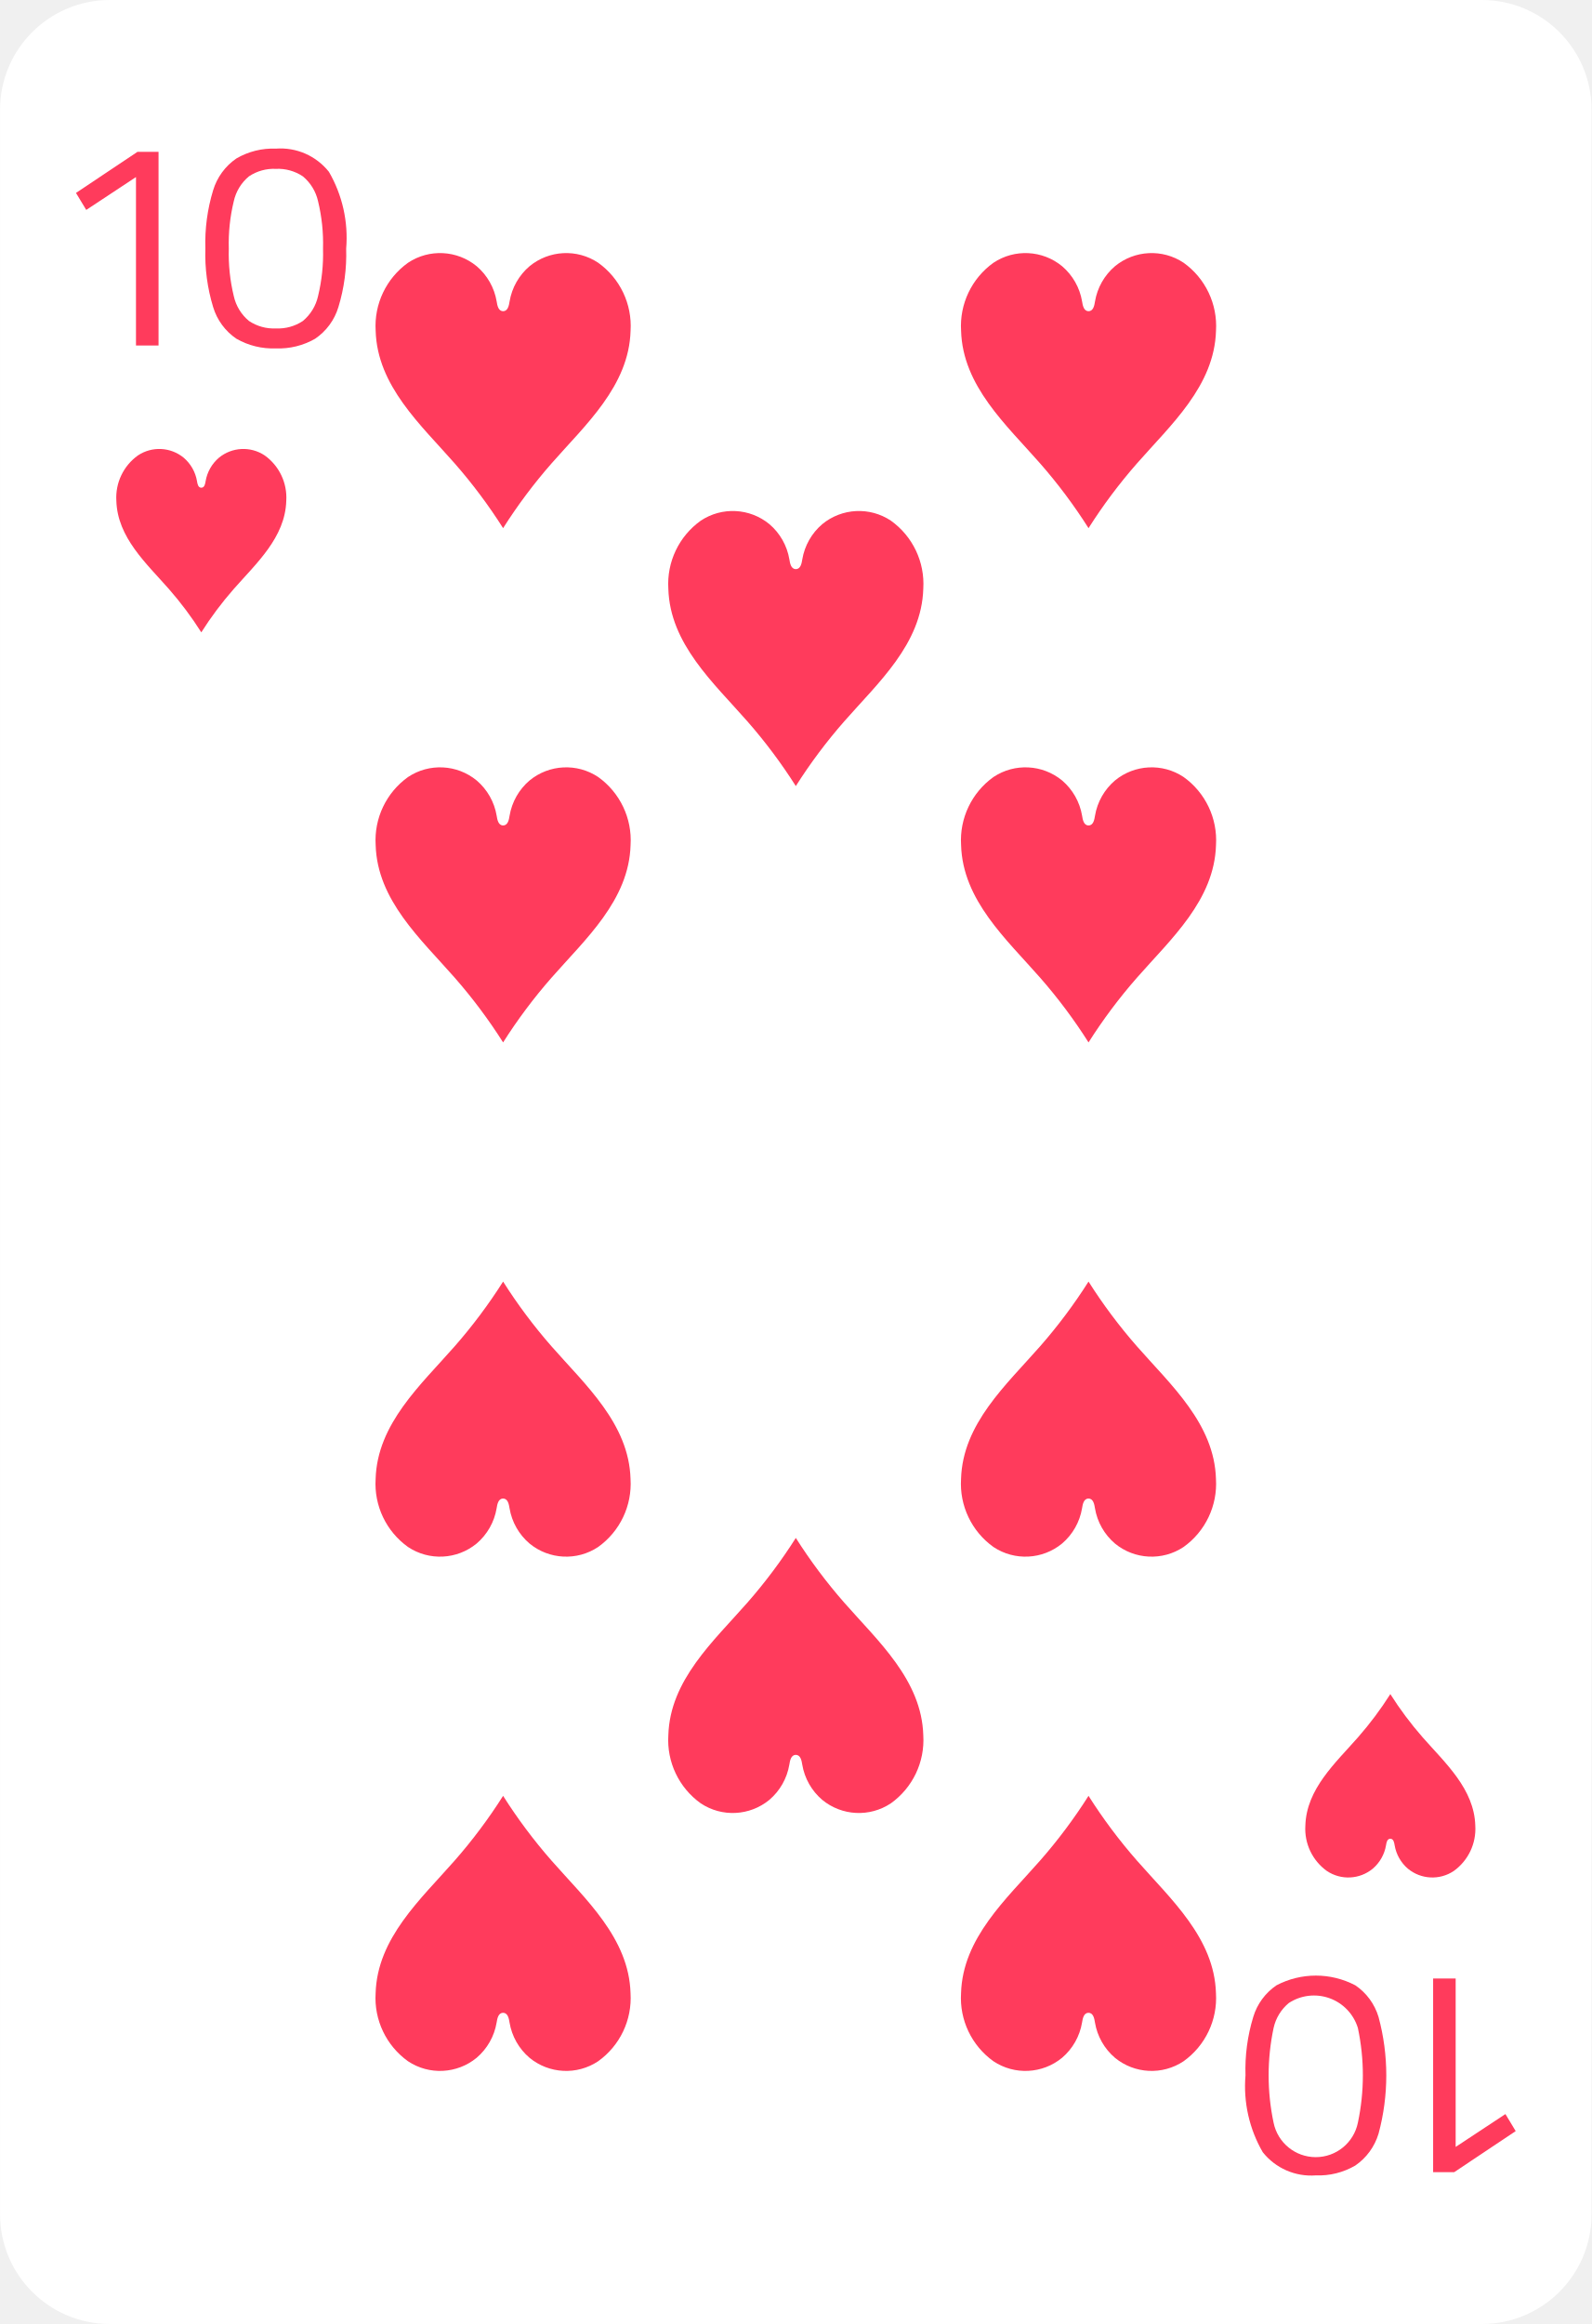
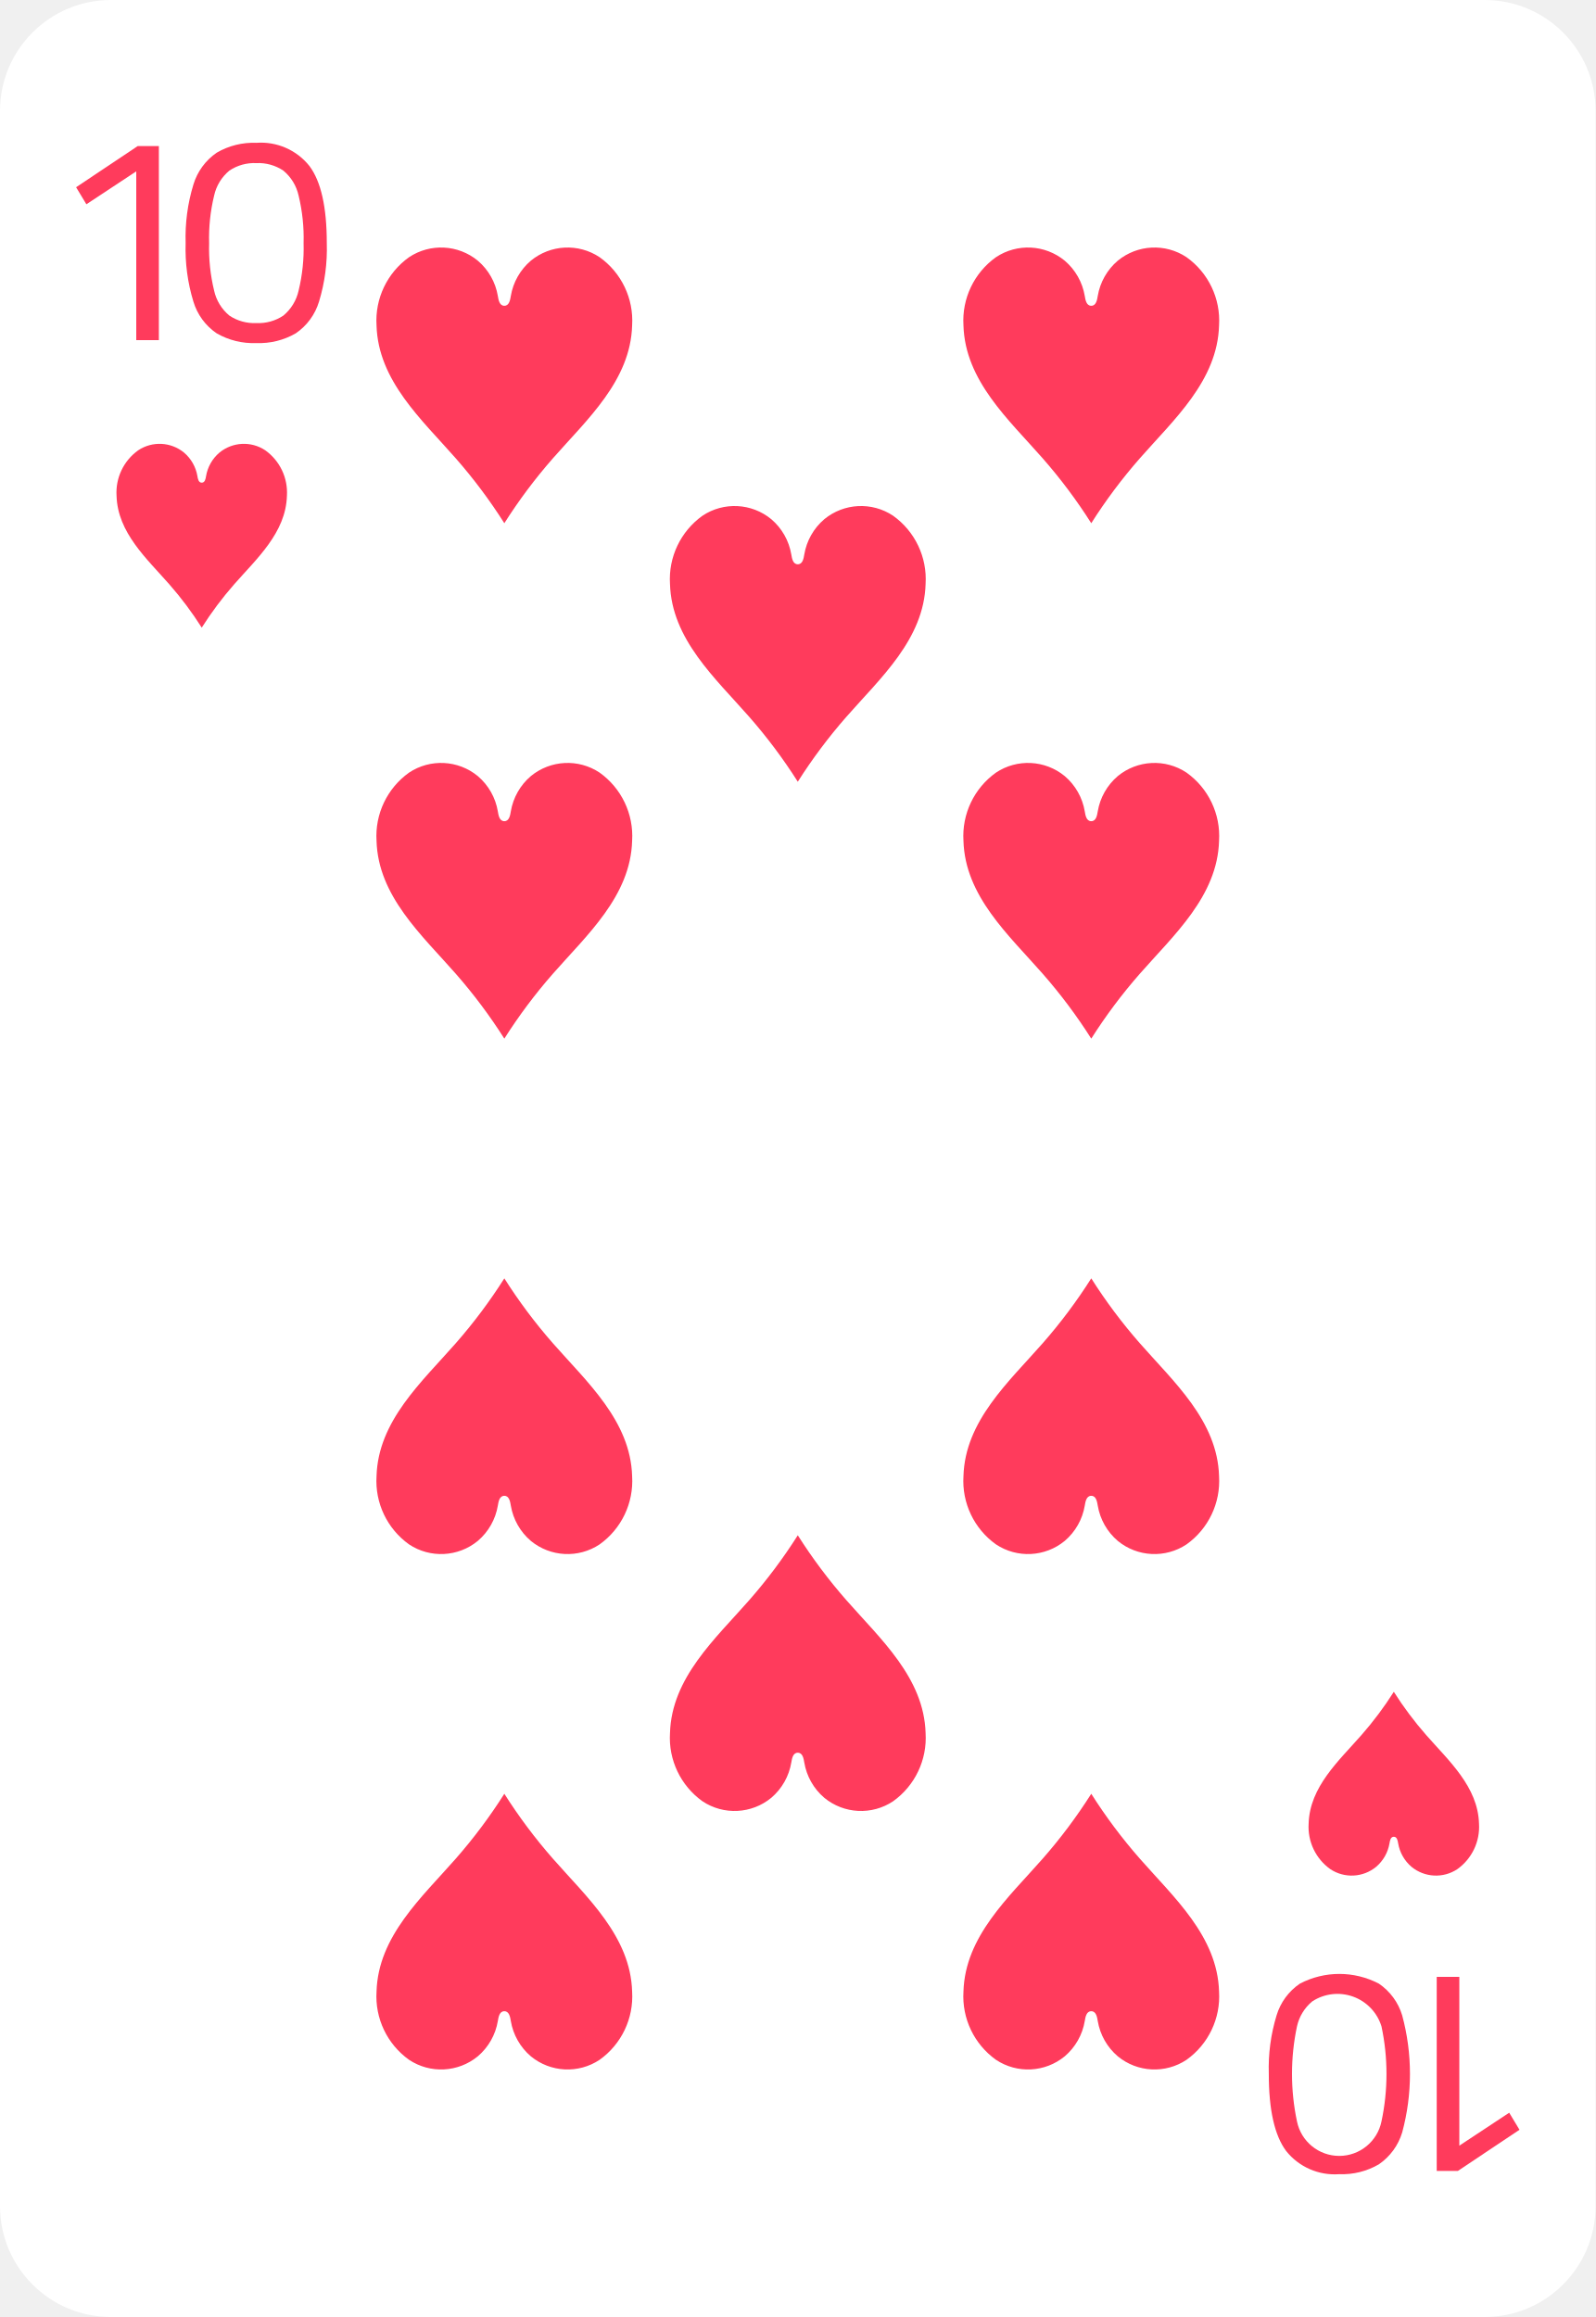
- <svg xmlns="http://www.w3.org/2000/svg" viewBox="0 0 87 127">
+ <svg xmlns="http://www.w3.org/2000/svg" viewBox="0 0 115 167">
  <defs>
    <style>.cls-1{fill:#fff;}.cls-2{fill:#ff3b5c;}</style>
  </defs>
  <g id="artwork">
-     <rect class="cls-1" x="0.002" width="86.995" height="127" rx="6" />
-     <path class="cls-2" d="M7.433,9.676,4.714,11.472,4.153,10.543,7.513,8.298H8.666V18.88H7.433Z" />
-     <path class="cls-2" d="M12.922,18.511a3.204,3.204,0,0,1-1.272-1.732,9.843,9.843,0,0,1-.424-3.19,9.849,9.849,0,0,1,.424-3.191,3.24,3.24,0,0,1,1.272-1.739,3.971,3.971,0,0,1,2.16-.537,3.378,3.378,0,0,1,2.896,1.266,7.175,7.175,0,0,1,.944,4.201,9.843,9.843,0,0,1-.424,3.19,3.204,3.204,0,0,1-1.272,1.732,3.987,3.987,0,0,1-2.144.528A4.023,4.023,0,0,1,12.922,18.511Zm3.632-.97a2.456,2.456,0,0,0,.832-1.363,9.801,9.801,0,0,0,.271-2.589,9.801,9.801,0,0,0-.271-2.589,2.456,2.456,0,0,0-.832-1.363,2.442,2.442,0,0,0-1.472-.409A2.44,2.44,0,0,0,13.61,9.636a2.445,2.445,0,0,0-.832,1.363,9.795,9.795,0,0,0-.272,2.589,9.795,9.795,0,0,0,.272,2.589,2.445,2.445,0,0,0,.832,1.363,2.44,2.44,0,0,0,1.472.408A2.442,2.442,0,0,0,16.553,17.542Z" />
-     <path class="cls-2" d="M11.003,34.556a19.029,19.029,0,0,1,1.766-2.36c1.229-1.401,2.822-2.82,2.879-4.83a2.832,2.832,0,0,0-1.181-2.479,2.102,2.102,0,0,0-2.5.126,2.154,2.154,0,0,0-.728,1.285c-.022.134-.056.354-.235.354s-.213-.22-.235-.354a2.154,2.154,0,0,0-.728-1.285,2.102,2.102,0,0,0-2.5-.126,2.832,2.832,0,0,0-1.181,2.479c.057,2.01,1.65,3.429,2.879,4.83A19.025,19.025,0,0,1,11.003,34.556Z" />
-     <path class="cls-2" d="M79.568,117.323l2.72-1.795.561.93L79.488,118.703H78.336V108.12h1.232Z" />
-     <path class="cls-2" d="M74.08,108.489a3.197,3.197,0,0,1,1.272,1.731,12.223,12.223,0,0,1,0,6.382,3.243,3.243,0,0,1-1.272,1.74,3.979,3.979,0,0,1-2.16.537,3.376,3.376,0,0,1-2.896-1.267,7.171,7.171,0,0,1-.944-4.2,9.849,9.849,0,0,1,.424-3.191,3.197,3.197,0,0,1,1.272-1.731,4.638,4.638,0,0,1,4.304,0Zm-3.632.97a2.452,2.452,0,0,0-.832,1.363,12.484,12.484,0,0,0,0,5.179,2.351,2.351,0,0,0,4.607,0,12.441,12.441,0,0,0,0-5.179,2.51,2.51,0,0,0-3.775-1.363Z" />
-     <path class="cls-2" d="M75.997,92.578a19.028,19.028,0,0,1-1.766,2.36c-1.229,1.401-2.822,2.82-2.879,4.83a2.832,2.832,0,0,0,1.181,2.479,2.102,2.102,0,0,0,2.5-.126A2.154,2.154,0,0,0,75.762,100.836c.022-.134.056-.354.235-.354s.213.22.235.354a2.154,2.154,0,0,0,.728,1.285,2.102,2.102,0,0,0,2.5.126,2.832,2.832,0,0,0,1.181-2.479c-.057-2.01-1.65-3.429-2.879-4.83A19.025,19.025,0,0,1,75.997,92.578Z" />
-     <path class="cls-2" d="M27.5,28.862a28.542,28.542,0,0,1,2.649-3.539c1.844-2.102,4.232-4.23,4.319-7.246a4.248,4.248,0,0,0-1.771-3.719,3.154,3.154,0,0,0-3.75.189,3.231,3.231,0,0,0-1.093,1.927c-.033.201-.084.531-.353.531s-.32-.33-.353-.531a3.231,3.231,0,0,0-1.093-1.927,3.154,3.154,0,0,0-3.75-.189,4.248,4.248,0,0,0-1.771,3.719c.086,3.015,2.475,5.144,4.319,7.246A28.541,28.541,0,0,1,27.5,28.862Z" />
-     <path class="cls-2" d="M59.5,28.862a28.542,28.542,0,0,1,2.649-3.539c1.844-2.102,4.232-4.23,4.319-7.246a4.248,4.248,0,0,0-1.771-3.719,3.154,3.154,0,0,0-3.75.189,3.231,3.231,0,0,0-1.093,1.927c-.033.201-.084.531-.353.531s-.32-.33-.353-.531a3.231,3.231,0,0,0-1.093-1.927,3.154,3.154,0,0,0-3.75-.189,4.248,4.248,0,0,0-1.771,3.719c.086,3.015,2.475,5.144,4.319,7.246A28.541,28.541,0,0,1,59.5,28.862Z" />
-     <path class="cls-2" d="M27.5,98.138a28.542,28.542,0,0,1-2.649,3.539c-1.844,2.102-4.232,4.23-4.319,7.246a4.248,4.248,0,0,0,1.771,3.719,3.154,3.154,0,0,0,3.75-.189,3.231,3.231,0,0,0,1.093-1.927c.033-.201.084-.531.353-.531s.32.33.353.531a3.231,3.231,0,0,0,1.093,1.927,3.154,3.154,0,0,0,3.75.189,4.248,4.248,0,0,0,1.771-3.719c-.086-3.015-2.475-5.144-4.319-7.246A28.541,28.541,0,0,1,27.5,98.138Z" />
-     <path class="cls-2" d="M59.5,98.138a28.542,28.542,0,0,1-2.649,3.539c-1.844,2.102-4.232,4.23-4.319,7.246a4.248,4.248,0,0,0,1.771,3.719,3.154,3.154,0,0,0,3.75-.189,3.231,3.231,0,0,0,1.093-1.927c.033-.201.084-.531.353-.531s.32.33.353.531a3.231,3.231,0,0,0,1.093,1.927,3.154,3.154,0,0,0,3.75.189,4.248,4.248,0,0,0,1.771-3.719c-.086-3.015-2.475-5.144-4.319-7.246A28.541,28.541,0,0,1,59.5,98.138Z" />
-     <path class="cls-2" d="M27.5,56.965a28.541,28.541,0,0,1,2.649-3.539c1.844-2.102,4.232-4.23,4.319-7.246a4.248,4.248,0,0,0-1.771-3.719,3.154,3.154,0,0,0-3.75.189,3.231,3.231,0,0,0-1.093,1.927c-.033.201-.084.531-.353.531s-.32-.33-.353-.531a3.231,3.231,0,0,0-1.093-1.927,3.154,3.154,0,0,0-3.75-.189,4.248,4.248,0,0,0-1.771,3.719c.086,3.015,2.475,5.144,4.319,7.246A28.54,28.54,0,0,1,27.5,56.965Z" />
-     <path class="cls-2" d="M59.5,56.965a28.541,28.541,0,0,1,2.649-3.539c1.844-2.102,4.232-4.23,4.319-7.246a4.248,4.248,0,0,0-1.771-3.719,3.154,3.154,0,0,0-3.75.189,3.231,3.231,0,0,0-1.093,1.927c-.033.201-.084.531-.353.531s-.32-.33-.353-.531a3.231,3.231,0,0,0-1.093-1.927,3.154,3.154,0,0,0-3.75-.189,4.248,4.248,0,0,0-1.771,3.719c.086,3.015,2.475,5.144,4.319,7.246A28.54,28.54,0,0,1,59.5,56.965Z" />
-     <path class="cls-2" d="M59.5,70.035a28.541,28.541,0,0,1-2.649,3.539c-1.844,2.102-4.232,4.23-4.319,7.246a4.248,4.248,0,0,0,1.771,3.719,3.154,3.154,0,0,0,3.75-.189,3.231,3.231,0,0,0,1.093-1.927c.033-.201.084-.531.353-.531s.32.33.353.531a3.231,3.231,0,0,0,1.093,1.927,3.154,3.154,0,0,0,3.75.189,4.248,4.248,0,0,0,1.771-3.719c-.086-3.015-2.475-5.144-4.319-7.246A28.54,28.54,0,0,1,59.5,70.035Z" />
-     <path class="cls-2" d="M27.5,70.035a28.541,28.541,0,0,1-2.649,3.539c-1.844,2.102-4.232,4.23-4.319,7.246a4.248,4.248,0,0,0,1.771,3.719,3.154,3.154,0,0,0,3.75-.189,3.231,3.231,0,0,0,1.093-1.927c.033-.201.084-.531.353-.531s.32.33.353.531a3.231,3.231,0,0,0,1.093,1.927,3.154,3.154,0,0,0,3.75.189,4.248,4.248,0,0,0,1.771-3.719c-.086-3.015-2.475-5.144-4.319-7.246A28.54,28.54,0,0,1,27.5,70.035Z" />
-     <path class="cls-2" d="M43.5,42.957a28.541,28.541,0,0,1,2.649-3.539c1.844-2.102,4.232-4.23,4.319-7.246a4.248,4.248,0,0,0-1.771-3.719,3.154,3.154,0,0,0-3.75.189,3.231,3.231,0,0,0-1.093,1.927c-.033.201-.084.531-.353.531s-.32-.33-.353-.531a3.231,3.231,0,0,0-1.093-1.927,3.154,3.154,0,0,0-3.75-.189A4.248,4.248,0,0,0,36.532,32.172c.086,3.015,2.475,5.144,4.319,7.246A28.54,28.54,0,0,1,43.5,42.957Z" />
-     <path class="cls-2" d="M43.5,84.043a28.541,28.541,0,0,1-2.649,3.539c-1.844,2.102-4.232,4.23-4.319,7.246a4.248,4.248,0,0,0,1.771,3.719,3.154,3.154,0,0,0,3.75-.189,3.231,3.231,0,0,0,1.093-1.927c.033-.201.084-.531.353-.531s.32.33.353.531a3.231,3.231,0,0,0,1.093,1.927,3.154,3.154,0,0,0,3.75.189A4.248,4.248,0,0,0,50.468,94.828c-.086-3.015-2.475-5.144-4.319-7.246A28.54,28.54,0,0,1,43.5,84.043Z" />
+     <rect class="cls-1" width="115" height="167" rx="8" />
+     <path class="cls-2" d="M36.349,37.712a37.729,37.729,0,0,1,3.502-4.679c2.437-2.778,5.595-5.592,5.709-9.578a5.616,5.616,0,0,0-2.342-4.916,4.169,4.169,0,0,0-4.958.25,4.271,4.271,0,0,0-1.444,2.548c-.044.265-.11.702-.467.702s-.423-.437-.467-.702A4.271,4.271,0,0,0,34.438,18.789a4.169,4.169,0,0,0-4.958-.25,5.616,5.616,0,0,0-2.342,4.916c.114,3.986,3.272,6.8,5.709,9.578A37.726,37.726,0,0,1,36.349,37.712Z" />
+     <path class="cls-2" d="M78.651,37.712a37.73,37.73,0,0,1,3.502-4.679c2.437-2.778,5.595-5.592,5.709-9.578a5.616,5.616,0,0,0-2.342-4.916,4.169,4.169,0,0,0-4.958.25,4.271,4.271,0,0,0-1.444,2.548c-.044.265-.11.702-.467.702s-.423-.437-.467-.702A4.271,4.271,0,0,0,76.739,18.789a4.169,4.169,0,0,0-4.958-.25A5.616,5.616,0,0,0,69.44,23.455c.114,3.986,3.272,6.8,5.709,9.578A37.725,37.725,0,0,1,78.651,37.712Z" />
+     <path class="cls-2" d="M36.349,129.288a37.73,37.73,0,0,1-3.502,4.679c-2.437,2.778-5.595,5.592-5.709,9.578a5.616,5.616,0,0,0,2.342,4.916,4.169,4.169,0,0,0,4.958-.25,4.271,4.271,0,0,0,1.444-2.548c.044-.265.11-.702.467-.702s.423.437.467.702a4.271,4.271,0,0,0,1.444,2.548,4.169,4.169,0,0,0,4.958.25A5.616,5.616,0,0,0,45.56,143.545c-.114-3.986-3.272-6.8-5.709-9.578A37.725,37.725,0,0,1,36.349,129.288Z" />
+     <path class="cls-2" d="M78.651,129.288a37.729,37.729,0,0,1-3.502,4.679c-2.437,2.778-5.595,5.592-5.709,9.578a5.616,5.616,0,0,0,2.342,4.916,4.169,4.169,0,0,0,4.958-.25,4.271,4.271,0,0,0,1.444-2.548c.044-.265.11-.702.467-.702s.423.437.467.702a4.271,4.271,0,0,0,1.444,2.548,4.169,4.169,0,0,0,4.958.25,5.616,5.616,0,0,0,2.342-4.916c-.114-3.986-3.272-6.8-5.709-9.578A37.726,37.726,0,0,1,78.651,129.288Z" />
+     <path class="cls-2" d="M36.349,74.861a37.73,37.73,0,0,1,3.502-4.679c2.437-2.778,5.595-5.592,5.709-9.578a5.615,5.615,0,0,0-2.342-4.916,4.169,4.169,0,0,0-4.958.25,4.271,4.271,0,0,0-1.444,2.548c-.044.265-.11.702-.467.702s-.423-.437-.467-.702a4.271,4.271,0,0,0-1.444-2.548,4.169,4.169,0,0,0-4.958-.25,5.616,5.616,0,0,0-2.342,4.916c.114,3.986,3.272,6.8,5.709,9.578A37.727,37.727,0,0,1,36.349,74.861Z" />
+     <path class="cls-2" d="M78.651,74.861a37.731,37.731,0,0,1,3.502-4.679c2.437-2.778,5.595-5.592,5.709-9.578a5.616,5.616,0,0,0-2.342-4.916,4.169,4.169,0,0,0-4.958.25,4.271,4.271,0,0,0-1.444,2.548c-.044.265-.11.702-.467.702s-.423-.437-.467-.702a4.271,4.271,0,0,0-1.444-2.548,4.169,4.169,0,0,0-4.958-.25A5.615,5.615,0,0,0,69.44,60.604c.114,3.986,3.272,6.8,5.709,9.578A37.726,37.726,0,0,1,78.651,74.861Z" />
+     <path class="cls-2" d="M78.651,92.139a37.73,37.73,0,0,1-3.502,4.679c-2.437,2.778-5.595,5.592-5.709,9.578a5.615,5.615,0,0,0,2.342,4.916,4.169,4.169,0,0,0,4.958-.25,4.271,4.271,0,0,0,1.444-2.548c.044-.265.11-.702.467-.702s.423.437.467.702a4.271,4.271,0,0,0,1.444,2.548,4.169,4.169,0,0,0,4.958.25,5.616,5.616,0,0,0,2.342-4.916c-.114-3.986-3.272-6.8-5.709-9.578A37.727,37.727,0,0,1,78.651,92.139Z" />
+     <path class="cls-2" d="M36.349,92.139a37.731,37.731,0,0,1-3.502,4.679c-2.437,2.778-5.595,5.592-5.709,9.578a5.616,5.616,0,0,0,2.342,4.916,4.169,4.169,0,0,0,4.958-.25,4.271,4.271,0,0,0,1.444-2.548c.044-.265.11-.702.467-.702s.423.437.467.702a4.271,4.271,0,0,0,1.444,2.548,4.169,4.169,0,0,0,4.958.25A5.615,5.615,0,0,0,45.56,106.396c-.114-3.986-3.272-6.8-5.709-9.578A37.726,37.726,0,0,1,36.349,92.139Z" />
+     <path class="cls-2" d="M57.5,56.344a37.731,37.731,0,0,1,3.502-4.679c2.437-2.778,5.595-5.592,5.709-9.578a5.616,5.616,0,0,0-2.342-4.916,4.169,4.169,0,0,0-4.958.25,4.271,4.271,0,0,0-1.444,2.548c-.044.265-.11.702-.467.702s-.423-.437-.467-.702A4.271,4.271,0,0,0,55.589,37.421a4.169,4.169,0,0,0-4.958-.25,5.616,5.616,0,0,0-2.342,4.916c.114,3.986,3.272,6.8,5.709,9.578A37.727,37.727,0,0,1,57.5,56.344Z" />
+     <path class="cls-2" d="M57.5,110.656a37.731,37.731,0,0,1-3.502,4.679c-2.437,2.778-5.595,5.592-5.709,9.578a5.616,5.616,0,0,0,2.342,4.916,4.169,4.169,0,0,0,4.958-.25,4.271,4.271,0,0,0,1.444-2.548c.044-.265.11-.702.467-.702s.423.437.467.702a4.271,4.271,0,0,0,1.444,2.548,4.169,4.169,0,0,0,4.958.25,5.616,5.616,0,0,0,2.342-4.916c-.114-3.986-3.272-6.8-5.709-9.578A37.727,37.727,0,0,1,57.5,110.656Z" />
+     <path class="cls-2" d="M14.54,45.238a25.153,25.153,0,0,1,2.334-3.119c1.625-1.852,3.73-3.728,3.806-6.385a3.744,3.744,0,0,0-1.561-3.278,2.779,2.779,0,0,0-3.305.167,2.847,2.847,0,0,0-.963,1.698c-.029.177-.074.468-.311.468s-.282-.291-.311-.468a2.847,2.847,0,0,0-.963-1.698,2.779,2.779,0,0,0-3.305-.167,3.744,3.744,0,0,0-1.561,3.278c.076,2.657,2.181,4.533,3.806,6.385A25.151,25.151,0,0,1,14.54,45.238Z" />
+     <path class="cls-2" d="M100.458,121.938a25.153,25.153,0,0,1-2.334,3.119c-1.625,1.852-3.73,3.728-3.806,6.385a3.744,3.744,0,0,0,1.561,3.278,2.779,2.779,0,0,0,3.305-.167,2.847,2.847,0,0,0,.963-1.698c.029-.177.074-.468.311-.468s.282.291.311.468a2.847,2.847,0,0,0,.963,1.698,2.779,2.779,0,0,0,3.305.167,3.744,3.744,0,0,0,1.561-3.278c-.076-2.657-2.181-4.533-3.806-6.385A25.149,25.149,0,0,1,100.458,121.938Z" />
+     <path class="cls-2" d="M9.821,12.35,6.226,14.724l-.741-1.229,4.442-2.968H11.45V24.517H9.821Z" />
+     <path class="cls-2" d="M15.621,24.029A4.235,4.235,0,0,1,13.939,21.739a13.011,13.011,0,0,1-.56-4.217,13.02,13.02,0,0,1,.56-4.219,4.283,4.283,0,0,1,1.682-2.299,5.249,5.249,0,0,1,2.856-.71,4.465,4.465,0,0,1,3.828,1.674q1.249,1.675,1.248,5.554a13.011,13.011,0,0,1-.56,4.217,4.235,4.235,0,0,1-1.682,2.29,5.271,5.271,0,0,1-2.834.699A5.317,5.317,0,0,1,15.621,24.029Zm4.801-1.282a3.246,3.246,0,0,0,1.1-1.802,12.955,12.955,0,0,0,.359-3.423,12.955,12.955,0,0,0-.359-3.423,3.246,3.246,0,0,0-1.1-1.802,3.228,3.228,0,0,0-1.945-.541,3.225,3.225,0,0,0-1.945.541,3.232,3.232,0,0,0-1.1,1.802,12.948,12.948,0,0,0-.36,3.423,12.948,12.948,0,0,0,.36,3.423,3.232,3.232,0,0,0,1.1,1.802,3.225,3.225,0,0,0,1.945.539A3.228,3.228,0,0,0,20.422,22.747Z" />
+     <path class="cls-2" d="M105.179,154.65l3.595-2.374.741,1.229-4.442,2.968H103.55V142.483h1.629Z" />
+     <path class="cls-2" d="M99.379,142.971a4.235,4.235,0,0,1,1.682,2.29,16.157,16.157,0,0,1,0,8.436,4.283,4.283,0,0,1-1.682,2.299,5.249,5.249,0,0,1-2.856.71,4.465,4.465,0,0,1-3.828-1.674q-1.249-1.675-1.248-5.554a13.011,13.011,0,0,1,.56-4.217,4.235,4.235,0,0,1,1.682-2.29,6.141,6.141,0,0,1,5.689,0Zm-4.801,1.282a3.246,3.246,0,0,0-1.1,1.802,16.503,16.503,0,0,0,0,6.846,3.108,3.108,0,0,0,6.091,0,16.446,16.446,0,0,0,0-6.846,3.32,3.32,0,0,0-4.991-1.802Z" />
  </g>
</svg>
